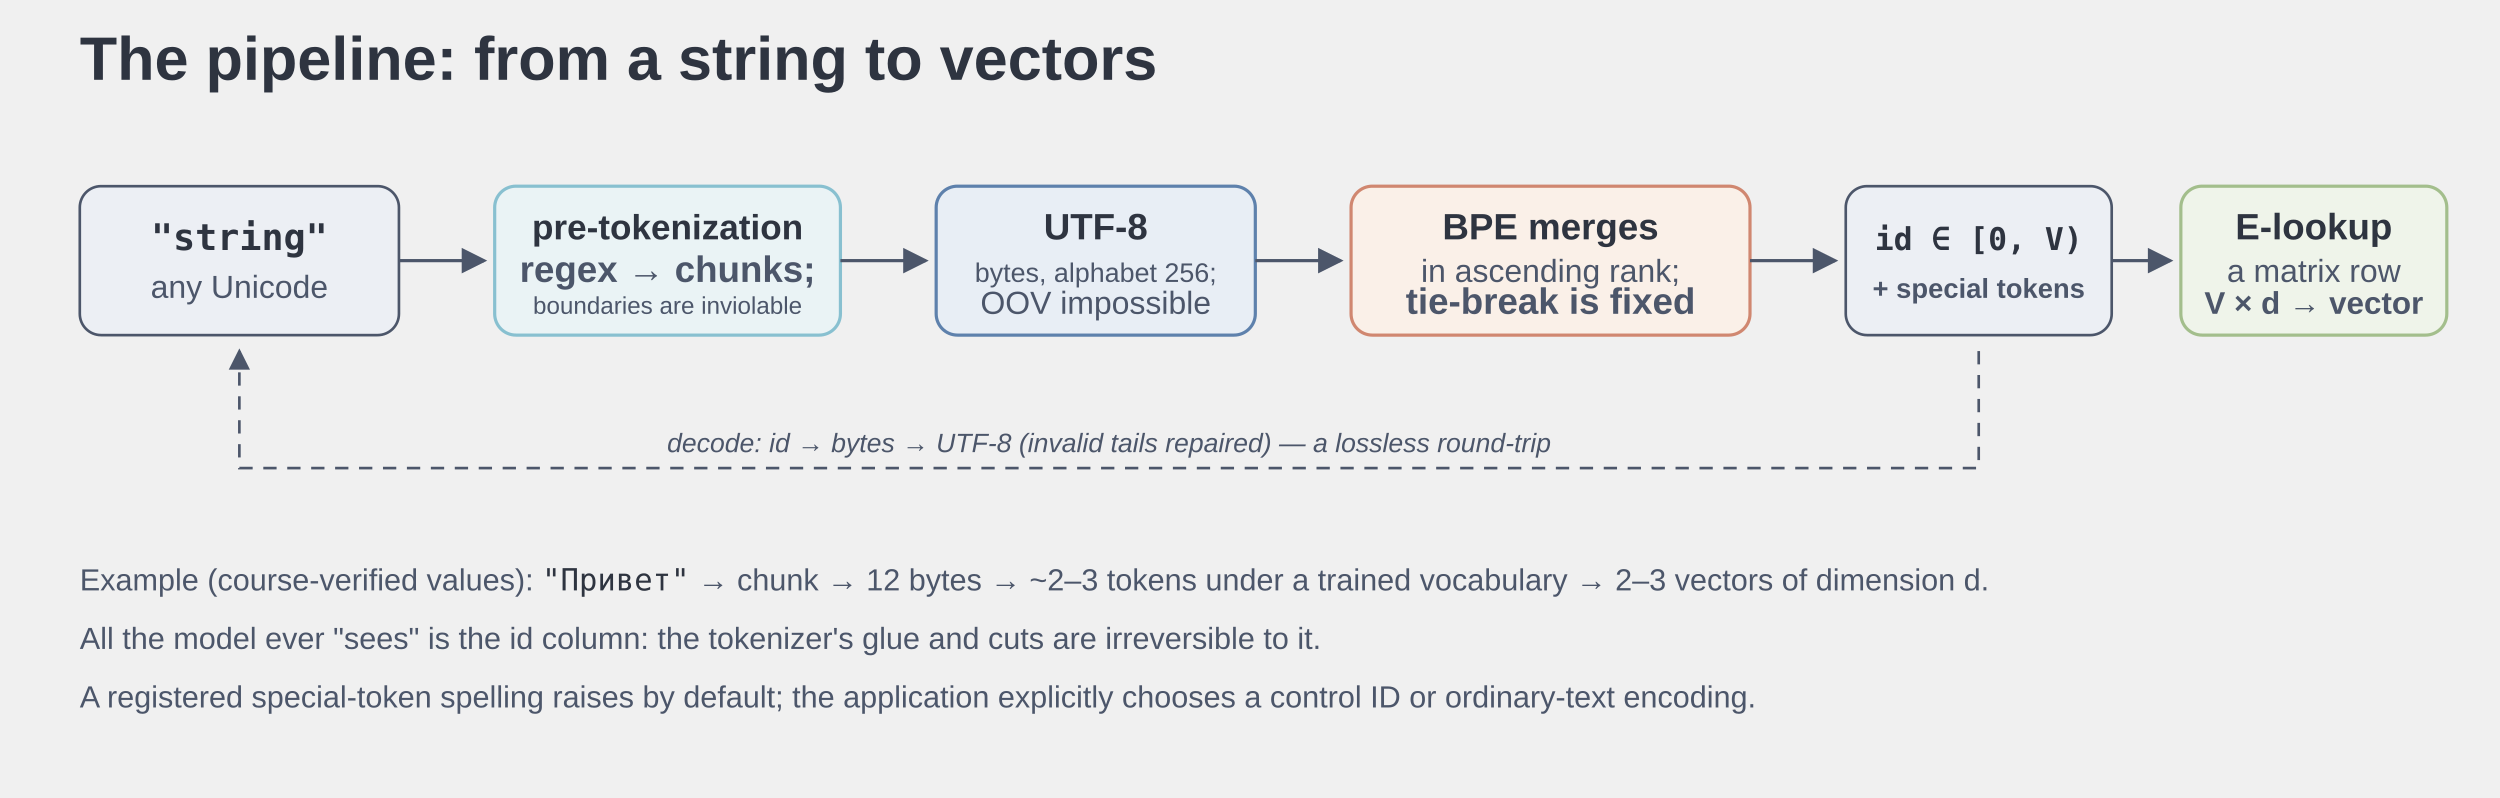
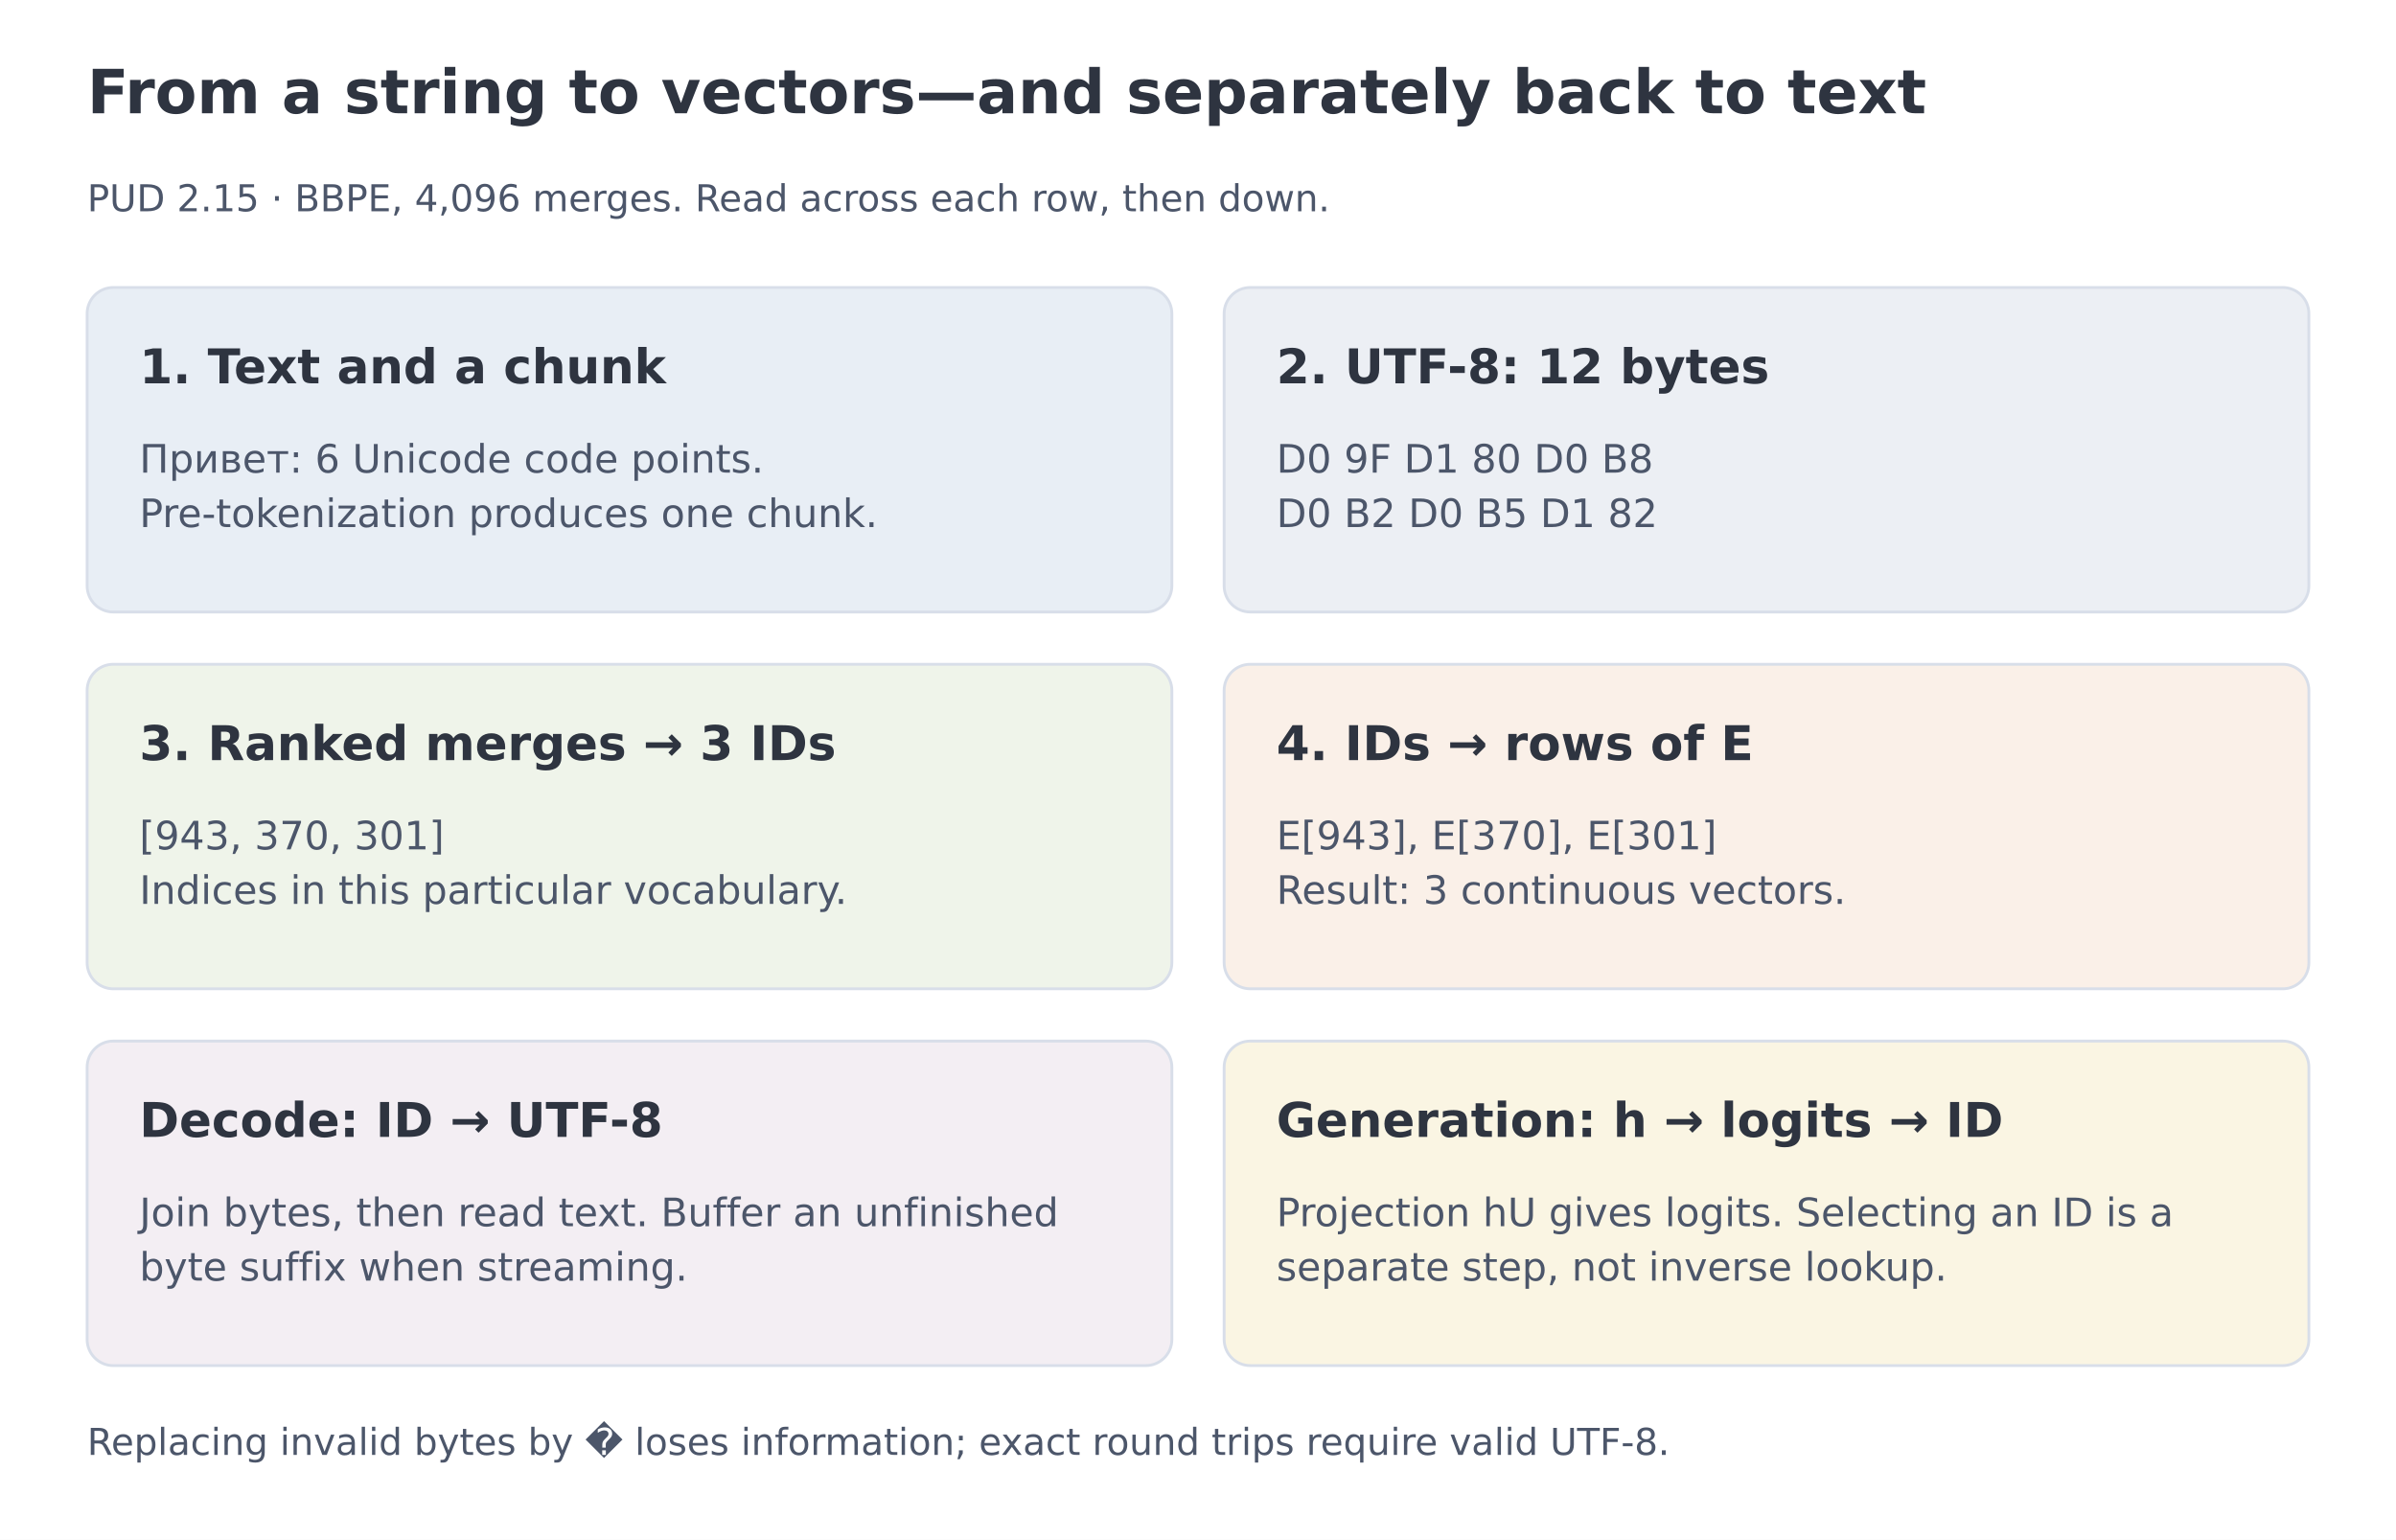
- <svg xmlns="http://www.w3.org/2000/svg" viewBox="0 0 940 300" font-family="-apple-system, BlinkMacSystemFont, 'Segoe UI', 'Helvetica Neue', Arial, sans-serif">
+ <svg xmlns="http://www.w3.org/2000/svg" width="1100" height="707" viewBox="0 0 1100 707">
+   <rect width="1100" height="707" fill="#FFFFFF" />
  <defs>
-     <marker id="a21" markerWidth="10" markerHeight="10" refX="8" refY="5" orient="auto">
+     <marker id="arrow" viewBox="0 0 10 10" refX="9" refY="5" markerWidth="6" markerHeight="6" orient="auto">
      <path d="M1 1 L9 5 L1 9 Z" fill="#4C566A" />
    </marker>
  </defs>
-   <text x="30" y="30" font-size="23" font-weight="700" fill="#2E3440">The pipeline: from a string to vectors</text>
-   <g font-size="11" fill="#2E3440" text-anchor="middle">
-     <rect x="30" y="70" width="120" height="56" rx="8" fill="#ECEFF4" stroke="#4C566A" stroke-width="1" />
-     <text x="90" y="94" font-family="ui-monospace, Menlo, monospace" font-size="13.8" font-weight="600">"string"</text>
-     <text x="90" y="112" font-size="12" fill="#4C566A">any Unicode</text>
-     <rect x="186" y="70" width="130" height="56" rx="8" fill="#EAF3F5" stroke="#88C0D0" stroke-width="1.2" />
-     <text x="251" y="90" font-weight="600" font-size="13.2">pre-tokenization</text>
-     <text x="251" y="106" font-size="13.8" fill="#4C566A" font-weight="600">regex → chunks;</text>
-     <text x="251" y="118" font-size="9.1" fill="#4C566A">boundaries are inviolable</text>
-     <rect x="352" y="70" width="120" height="56" rx="8" fill="#E8EEF5" stroke="#5E81AC" stroke-width="1.2" />
-     <text x="412" y="90" font-weight="600" font-size="13.8">UTF-8</text>
-     <text x="412" y="106" font-size="10.1" fill="#4C566A">bytes, alphabet 256;</text>
-     <text x="412" y="118" font-size="12" fill="#4C566A">OOV impossible</text>
-     <rect x="508" y="70" width="150" height="56" rx="8" fill="#FAF0E8" stroke="#D08770" stroke-width="1.2" />
-     <text x="583" y="90" font-weight="600" font-size="13.8">BPE merges</text>
-     <text x="583" y="106" font-size="12" fill="#4C566A">in ascending rank;</text>
-     <text x="583" y="118" font-size="13.8" fill="#4C566A" font-weight="600">tie-break is fixed</text>
-     <rect x="694" y="70" width="100" height="56" rx="8" fill="#ECEFF4" stroke="#4C566A" stroke-width="1" />
-     <text x="744" y="94" font-family="ui-monospace, Menlo, monospace" font-size="11.8" font-weight="600">id ∈ [0, V)</text>
-     <text x="744" y="112" font-size="10.3" fill="#4C566A" font-weight="600">+ special tokens</text>
-     <rect x="820" y="70" width="100" height="56" rx="8" fill="#EFF4EA" stroke="#A3BE8C" stroke-width="1.2" />
-     <text x="870" y="90" font-weight="600" font-size="13.8">E-lookup</text>
-     <text x="870" y="106" font-size="12" fill="#4C566A">a matrix row</text>
-     <text x="870" y="118" font-size="11.8" fill="#4C566A" font-weight="600">V × d → vector</text>
-   </g>
-   <g stroke="#4C566A" stroke-width="1.2">
-     <line x1="150" y1="98" x2="182" y2="98" marker-end="url(#a21)" />
-     <line x1="316" y1="98" x2="348" y2="98" marker-end="url(#a21)" />
-     <line x1="472" y1="98" x2="504" y2="98" marker-end="url(#a21)" />
-     <line x1="658" y1="98" x2="690" y2="98" marker-end="url(#a21)" />
-     <line x1="794" y1="98" x2="816" y2="98" marker-end="url(#a21)" />
-   </g>
-   <path d="M744 132 L744 176 L90 176 L90 132" fill="none" stroke="#4C566A" stroke-width="1" stroke-dasharray="5,4" marker-end="url(#a21)" />
-   <text x="417" y="170" text-anchor="middle" font-size="10" fill="#4C566A" font-style="italic">decode: id → bytes → UTF-8 (invalid tails repaired) — a lossless round-trip</text>
-   <g font-size="9.5" fill="#4C566A">
-     <text x="30" y="222" font-size="11.5">Example (course-verified values): <tspan font-family="ui-monospace, Menlo, monospace" fill="#2E3440">"Привет"</tspan> → chunk → 12 bytes → ~2–3 tokens under a trained vocabulary → 2–3 vectors of dimension d.</text>
-     <text x="30" y="244" font-size="11.5">All the model ever "sees" is the id column: the tokenizer's glue and cuts are irreversible to it.</text>
-     <text x="30" y="266" font-size="11.5">A registered special-token spelling raises by default; the application explicitly chooses a control ID or ordinary-text encoding.</text>
-   </g>
+   <text x="40" y="52" font-family="DejaVu Sans, Arial, sans-serif" font-size="28" font-weight="700" fill="#2E3440" text-anchor="start">From a string to vectors—and separately back to text</text>
+   <text x="40" y="97" font-family="DejaVu Sans, Arial, sans-serif" font-size="17" font-weight="400" fill="#4C566A" text-anchor="start">PUD 2.15 · BBPE, 4,096 merges. Read across each row, then down.</text>
+   <rect x="40.0" y="132" width="498.0" height="149" rx="12" fill="#E8EEF5" stroke="#D8DEE9" stroke-width="1.3" />
+   <text x="64.0" y="176" font-family="DejaVu Sans, Arial, sans-serif" font-size="22" font-weight="700" fill="#2E3440" text-anchor="start">1. Text and a chunk</text>
+   <text x="64.0" y="217" font-family="DejaVu Sans, Arial, sans-serif" font-size="18" font-weight="400" fill="#4C566A" text-anchor="start">Привет: 6 Unicode code points.</text>
+   <text x="64.0" y="242" font-family="DejaVu Sans, Arial, sans-serif" font-size="18" font-weight="400" fill="#4C566A" text-anchor="start">Pre-tokenization produces one chunk.</text>
+   <rect x="562.0" y="132" width="498.0" height="149" rx="12" fill="#ECEFF4" stroke="#D8DEE9" stroke-width="1.3" />
+   <text x="586.0" y="176" font-family="DejaVu Sans, Arial, sans-serif" font-size="22" font-weight="700" fill="#2E3440" text-anchor="start">2. UTF-8: 12 bytes</text>
+   <text x="586.0" y="217" font-family="DejaVu Sans, Arial, sans-serif" font-size="18" font-weight="400" fill="#4C566A" text-anchor="start">D0 9F D1 80 D0 B8</text>
+   <text x="586.0" y="242" font-family="DejaVu Sans, Arial, sans-serif" font-size="18" font-weight="400" fill="#4C566A" text-anchor="start">D0 B2 D0 B5 D1 82</text>
+   <rect x="40.0" y="305" width="498.0" height="149" rx="12" fill="#EFF4EA" stroke="#D8DEE9" stroke-width="1.3" />
+   <text x="64.0" y="349" font-family="DejaVu Sans, Arial, sans-serif" font-size="22" font-weight="700" fill="#2E3440" text-anchor="start">3. Ranked merges → 3 IDs</text>
+   <text x="64.0" y="390" font-family="DejaVu Sans, Arial, sans-serif" font-size="18" font-weight="400" fill="#4C566A" text-anchor="start">[943, 370, 301]</text>
+   <text x="64.0" y="415" font-family="DejaVu Sans, Arial, sans-serif" font-size="18" font-weight="400" fill="#4C566A" text-anchor="start">Indices in this particular vocabulary.</text>
+   <rect x="562.0" y="305" width="498.0" height="149" rx="12" fill="#FAF0E8" stroke="#D8DEE9" stroke-width="1.3" />
+   <text x="586.0" y="349" font-family="DejaVu Sans, Arial, sans-serif" font-size="22" font-weight="700" fill="#2E3440" text-anchor="start">4. IDs → rows of E</text>
+   <text x="586.0" y="390" font-family="DejaVu Sans, Arial, sans-serif" font-size="18" font-weight="400" fill="#4C566A" text-anchor="start">E[943], E[370], E[301]</text>
+   <text x="586.0" y="415" font-family="DejaVu Sans, Arial, sans-serif" font-size="18" font-weight="400" fill="#4C566A" text-anchor="start">Result: 3 continuous vectors.</text>
+   <rect x="40.0" y="478" width="498.0" height="149" rx="12" fill="#F3EEF3" stroke="#D8DEE9" stroke-width="1.3" />
+   <text x="64.0" y="522" font-family="DejaVu Sans, Arial, sans-serif" font-size="22" font-weight="700" fill="#2E3440" text-anchor="start">Decode: ID → UTF-8</text>
+   <text x="64.0" y="563" font-family="DejaVu Sans, Arial, sans-serif" font-size="18" font-weight="400" fill="#4C566A" text-anchor="start">Join bytes, then read text. Buffer an unfinished</text>
+   <text x="64.0" y="588" font-family="DejaVu Sans, Arial, sans-serif" font-size="18" font-weight="400" fill="#4C566A" text-anchor="start">byte suffix when streaming.</text>
+   <rect x="562.0" y="478" width="498.0" height="149" rx="12" fill="#FAF5E3" stroke="#D8DEE9" stroke-width="1.3" />
+   <text x="586.0" y="522" font-family="DejaVu Sans, Arial, sans-serif" font-size="22" font-weight="700" fill="#2E3440" text-anchor="start">Generation: h → logits → ID</text>
+   <text x="586.0" y="563" font-family="DejaVu Sans, Arial, sans-serif" font-size="18" font-weight="400" fill="#4C566A" text-anchor="start">Projection hU gives logits. Selecting an ID is a</text>
+   <text x="586.0" y="588" font-family="DejaVu Sans, Arial, sans-serif" font-size="18" font-weight="400" fill="#4C566A" text-anchor="start">separate step, not inverse lookup.</text>
+   <text x="40" y="668" font-family="DejaVu Sans, Arial, sans-serif" font-size="17" font-weight="400" fill="#4C566A" text-anchor="start">Replacing invalid bytes by � loses information; exact round trips require valid UTF-8.</text>
</svg>
